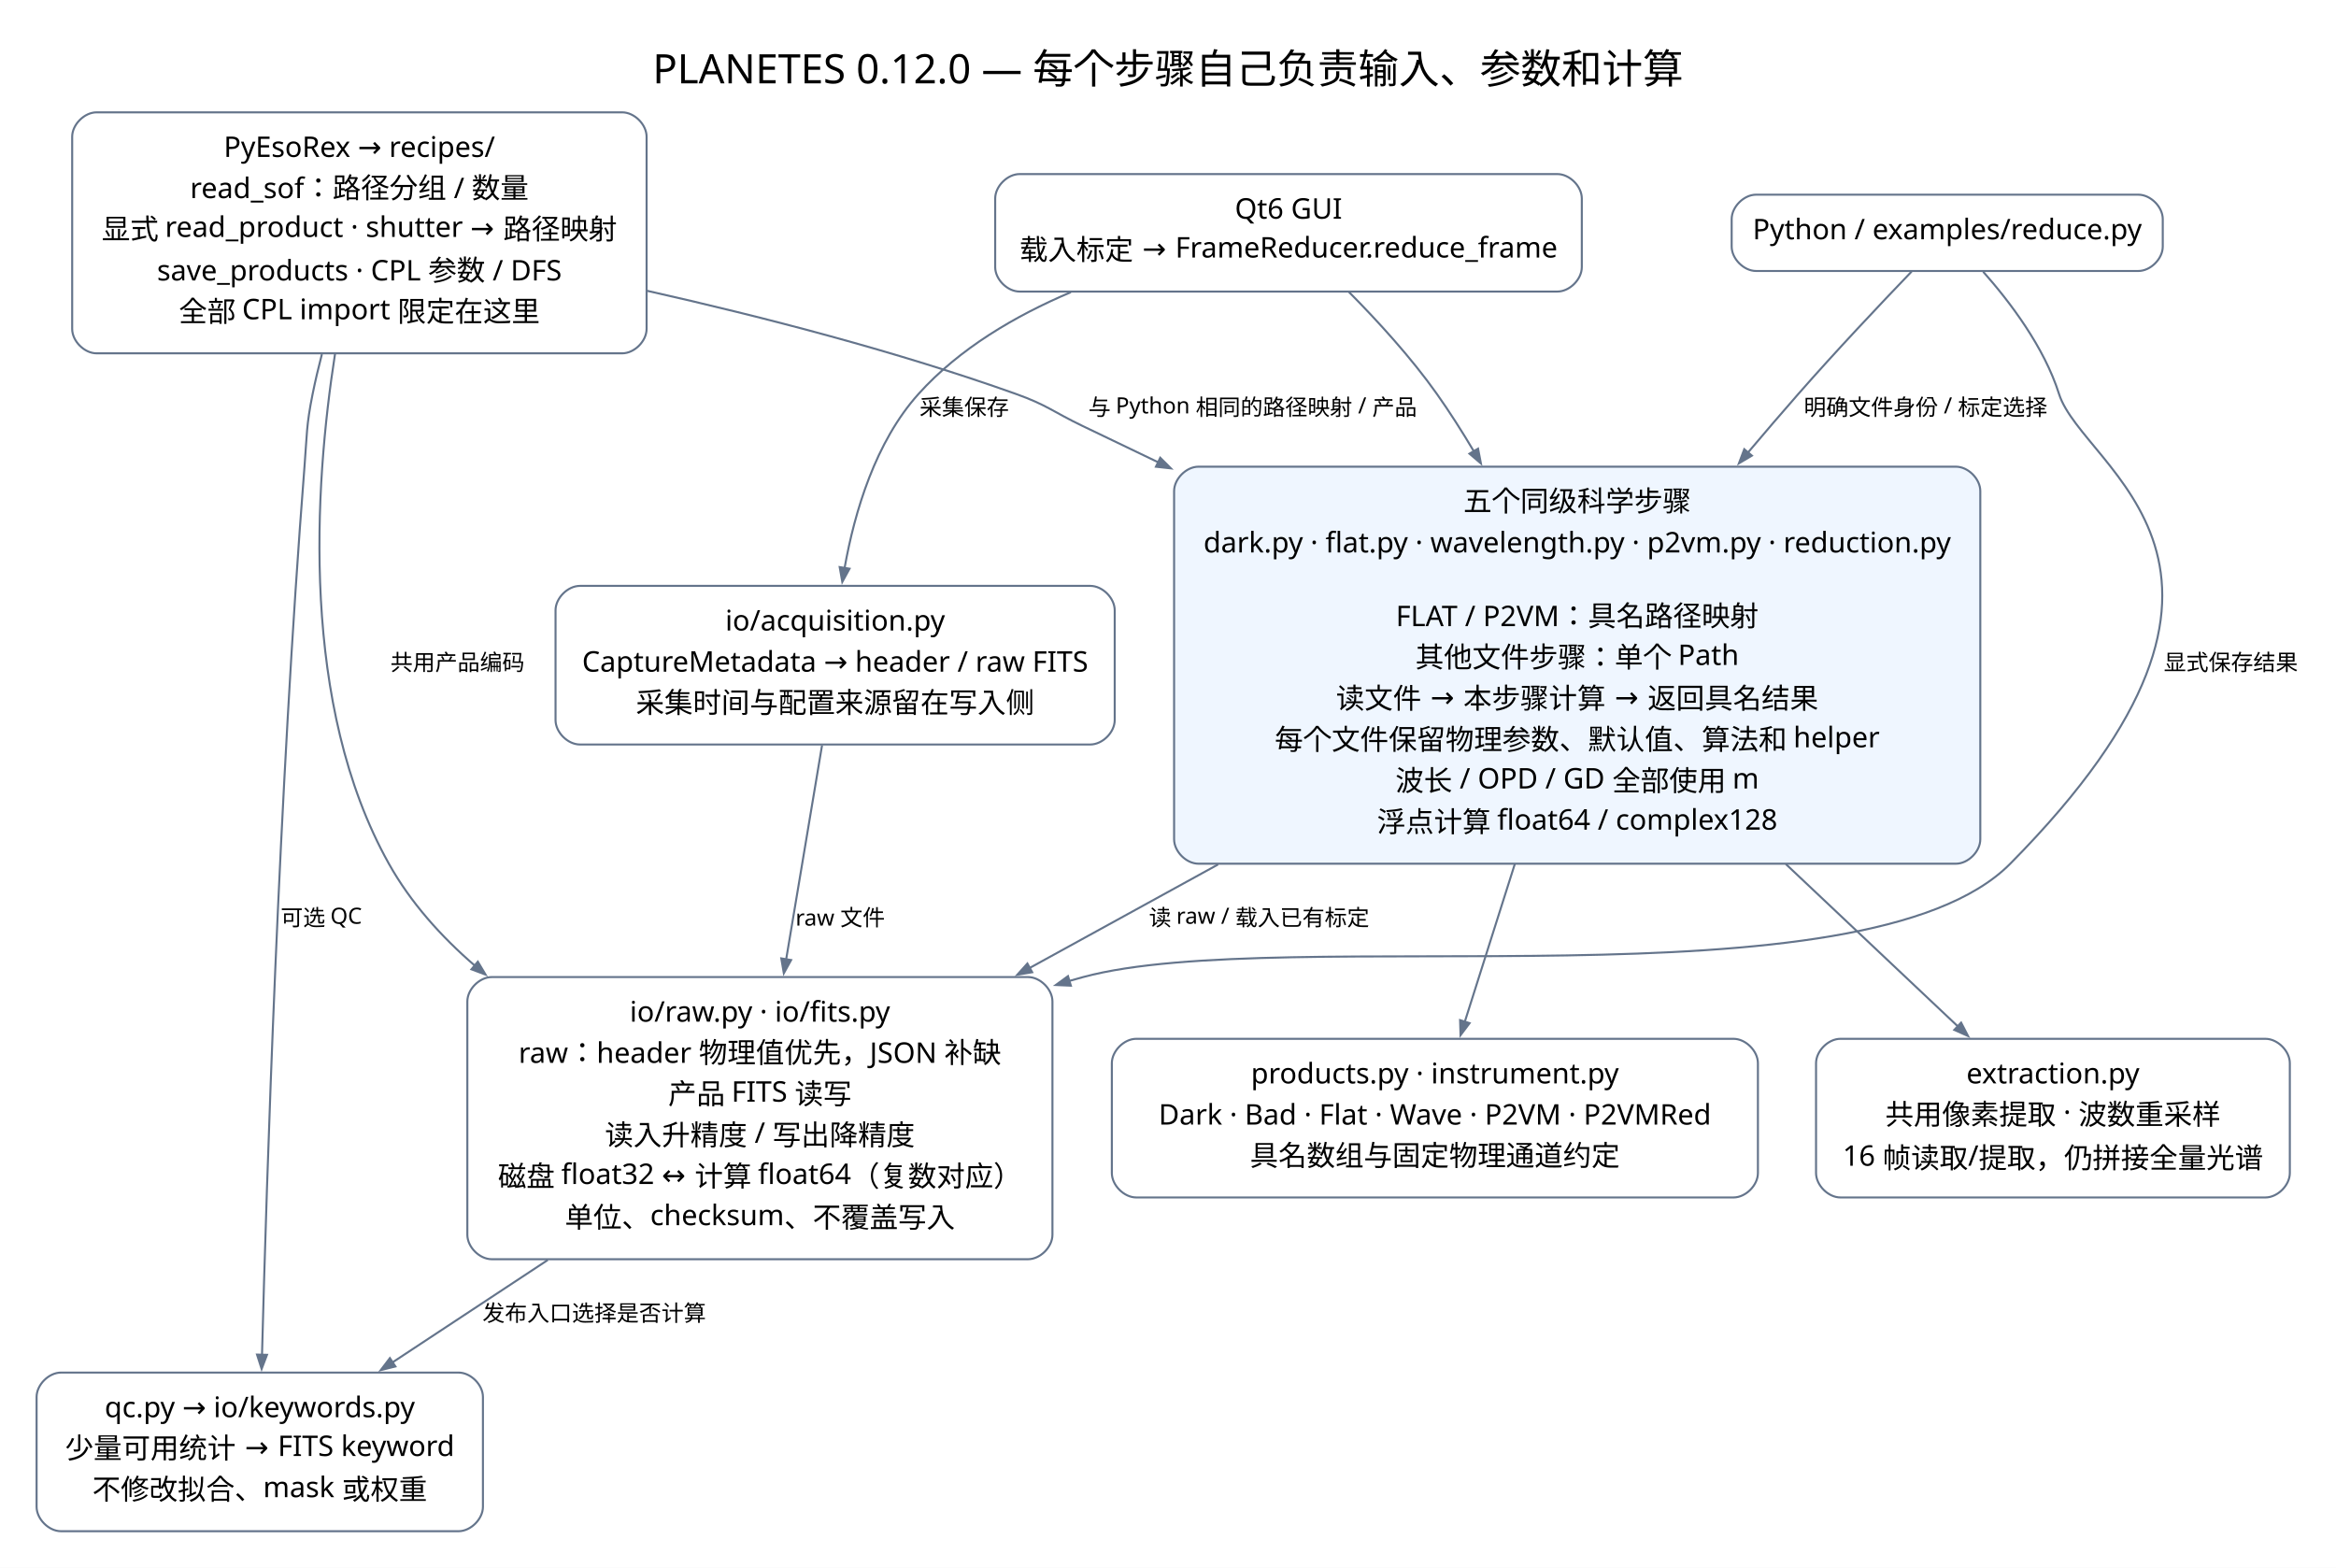
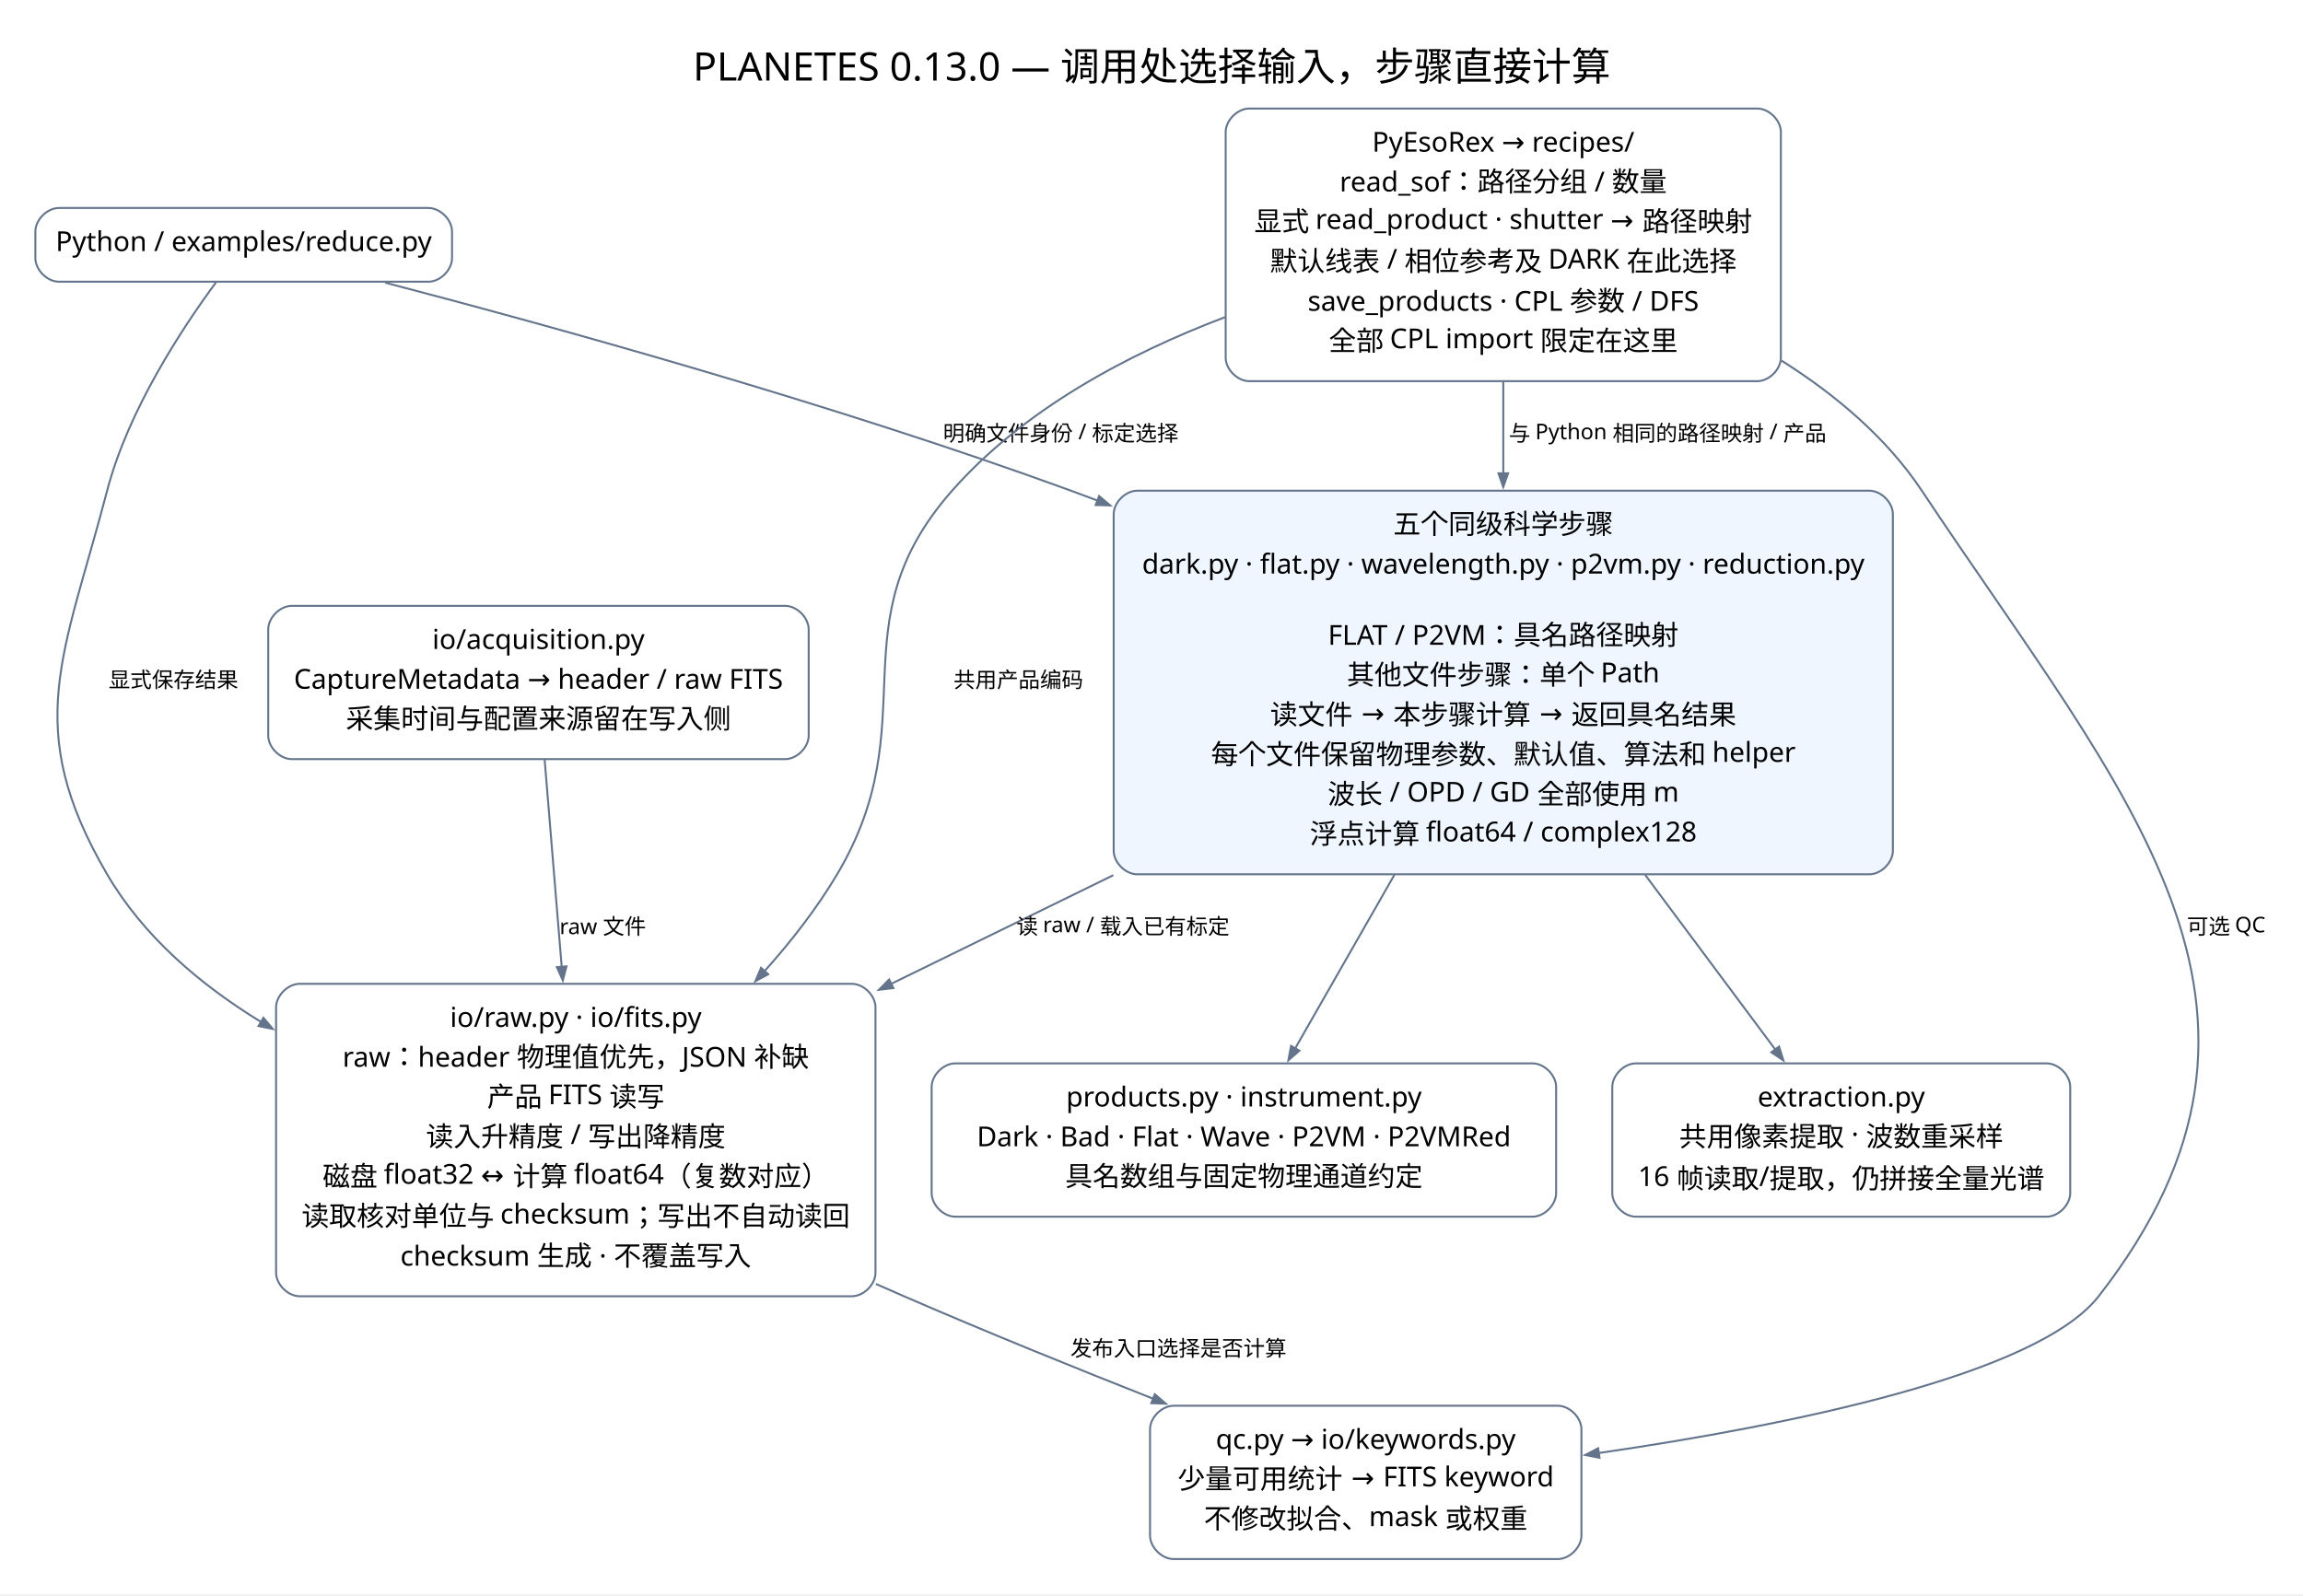
- <svg xmlns="http://www.w3.org/2000/svg" width="1149pt" height="771pt" viewBox="0.00 0.00 1149.00 771.00">
-   <g id="graph0" class="graph" transform="scale(1 1) rotate(0) translate(18 753.12)">
-     <polygon fill="white" stroke="none" points="-18,18 -18,-753.12 1131.04,-753.12 1131.04,18 -18,18" />
-     <text xml:space="preserve" text-anchor="middle" x="556.52" y="-712.12" font-family="PingFang SC" font-size="20.00">PLANETES 0.12.0 — 每个步骤自己负责输入、参数和计算</text>
+ <svg xmlns="http://www.w3.org/2000/svg" width="1172pt" height="812pt" viewBox="0.00 0.00 1172.00 812.00">
+   <g id="graph0" class="graph" transform="scale(1 1) rotate(0) translate(18 793.62)">
+     <polygon fill="white" stroke="none" points="-18,18 -18,-793.62 1154.27,-793.62 1154.27,18 -18,18" />
+     <text xml:space="preserve" text-anchor="middle" x="568.14" y="-752.62" font-family="PingFang SC" font-size="20.00">PLANETES 0.13.0 — 调用处选择输入，步骤直接计算</text>
    <g id="node1" class="node">
-       <path fill="none" stroke="#64748b" d="M1033.79,-657.37C1033.79,-657.37 845.75,-657.37 845.75,-657.37 839.75,-657.37 833.75,-651.37 833.75,-645.37 833.75,-645.37 833.75,-631.84 833.75,-631.84 833.75,-625.84 839.75,-619.84 845.75,-619.84 845.75,-619.84 1033.79,-619.84 1033.79,-619.84 1039.79,-619.84 1045.79,-625.84 1045.79,-631.84 1045.79,-631.84 1045.79,-645.37 1045.79,-645.37 1045.79,-651.37 1039.79,-657.37 1033.79,-657.37" />
-       <text xml:space="preserve" text-anchor="middle" x="939.77" y="-635.43" font-family="PingFang SC" font-size="14.00">Python / examples/reduce.py</text>
+       <path fill="none" stroke="#64748b" d="M200.04,-687.75C200.04,-687.75 12,-687.75 12,-687.75 6,-687.75 0,-681.75 0,-675.75 0,-675.75 0,-662.22 0,-662.22 0,-656.22 6,-650.22 12,-650.22 12,-650.22 200.04,-650.22 200.04,-650.22 206.04,-650.22 212.04,-656.22 212.04,-662.22 212.04,-662.22 212.04,-675.75 212.04,-675.75 212.04,-681.75 206.04,-687.75 200.04,-687.75" />
+       <text xml:space="preserve" text-anchor="middle" x="106.02" y="-665.81" font-family="PingFang SC" font-size="14.00">Python / examples/reduce.py</text>
+     </g>
+     <g id="node3" class="node">
+       <path fill="#eff6ff" stroke="#64748b" d="M933.29,-543.84C933.29,-543.84 560.75,-543.84 560.75,-543.84 554.75,-543.84 548.75,-537.84 548.75,-531.84 548.75,-531.84 548.75,-360.56 548.75,-360.56 548.75,-354.56 554.75,-348.56 560.75,-348.56 560.75,-348.56 933.29,-348.56 933.29,-348.56 939.29,-348.56 945.29,-354.56 945.29,-360.56 945.29,-360.56 945.29,-531.84 945.29,-531.84 945.29,-537.84 939.29,-543.84 933.29,-543.84" />
+       <text xml:space="preserve" text-anchor="middle" x="747.02" y="-521.9" font-family="PingFang SC" font-size="14.00">五个同级科学步骤</text>
+       <text xml:space="preserve" text-anchor="middle" x="747.02" y="-501.65" font-family="PingFang SC" font-size="14.00">dark.py · flat.py · wavelength.py · p2vm.py · reduction.py</text>
+       <text xml:space="preserve" text-anchor="middle" x="747.02" y="-465.4" font-family="PingFang SC" font-size="14.00">FLAT / P2VM：具名路径映射</text>
+       <text xml:space="preserve" text-anchor="middle" x="747.02" y="-445.15" font-family="PingFang SC" font-size="14.00">其他文件步骤：单个 Path</text>
+       <text xml:space="preserve" text-anchor="middle" x="747.02" y="-424.9" font-family="PingFang SC" font-size="14.00">读文件 → 本步骤计算 → 返回具名结果</text>
+       <text xml:space="preserve" text-anchor="middle" x="747.02" y="-404.65" font-family="PingFang SC" font-size="14.00">每个文件保留物理参数、默认值、算法和 helper</text>
+       <text xml:space="preserve" text-anchor="middle" x="747.02" y="-384.4" font-family="PingFang SC" font-size="14.00">波长 / OPD / GD 全部使用 m</text>
+       <text xml:space="preserve" text-anchor="middle" x="747.02" y="-364.15" font-family="PingFang SC" font-size="14.00">浮点计算 float64 / complex128</text>
+     </g>
+     <g id="edge1" class="edge">
+       <path fill="none" stroke="#64748b" d="M178.06,-649.73C262.62,-627.63 406.6,-587.84 527.02,-543.84 531.54,-542.19 536.1,-540.49 540.68,-538.75" />
+       <polygon fill="#64748b" stroke="#64748b" points="541.34,-541.12 547,-536.33 539.59,-536.55 541.34,-541.12" />
+       <text xml:space="preserve" text-anchor="middle" x="521.83" y="-569.14" font-family="PingFang SC" font-size="11.00">明确文件身份 / 标定选择</text>
+     </g>
+     <g id="node5" class="node">
+       <path fill="none" stroke="#64748b" d="M415.54,-292.81C415.54,-292.81 134.5,-292.81 134.5,-292.81 128.5,-292.81 122.5,-286.81 122.5,-280.81 122.5,-280.81 122.5,-145.78 122.5,-145.78 122.5,-139.78 128.5,-133.78 134.5,-133.78 134.5,-133.78 415.54,-133.78 415.54,-133.78 421.54,-133.78 427.54,-139.78 427.54,-145.78 427.54,-145.78 427.54,-280.81 427.54,-280.81 427.54,-286.81 421.54,-292.81 415.54,-292.81" />
+       <text xml:space="preserve" text-anchor="middle" x="275.02" y="-270.87" font-family="PingFang SC" font-size="14.00">io/raw.py · io/fits.py</text>
+       <text xml:space="preserve" text-anchor="middle" x="275.02" y="-250.62" font-family="PingFang SC" font-size="14.00">raw：header 物理值优先，JSON 补缺</text>
+       <text xml:space="preserve" text-anchor="middle" x="275.02" y="-230.37" font-family="PingFang SC" font-size="14.00">产品 FITS 读写</text>
+       <text xml:space="preserve" text-anchor="middle" x="275.02" y="-210.12" font-family="PingFang SC" font-size="14.00">读入升精度 / 写出降精度</text>
+       <text xml:space="preserve" text-anchor="middle" x="275.02" y="-189.87" font-family="PingFang SC" font-size="14.00">磁盘 float32 ↔ 计算 float64（复数对应）</text>
+       <text xml:space="preserve" text-anchor="middle" x="275.02" y="-169.62" font-family="PingFang SC" font-size="14.00">读取核对单位与 checksum；写出不自动读回</text>
+       <text xml:space="preserve" text-anchor="middle" x="275.02" y="-149.37" font-family="PingFang SC" font-size="14.00">checksum 生成 · 不覆盖写入</text>
+     </g>
+     <g id="edge7" class="edge">
+       <path fill="none" stroke="#64748b" d="M91.95,-649.93C74.93,-626.86 47.24,-584.95 36.52,-543.84 14.61,-459.86 -7.28,-423.49 36.52,-348.56 54.91,-317.1 83.69,-292.44 114.99,-273.32" />
+       <polygon fill="#64748b" stroke="#64748b" points="116.06,-275.54 120.83,-269.85 113.56,-271.32 116.06,-275.54" />
+       <text xml:space="preserve" text-anchor="middle" x="70.27" y="-443.63" font-family="PingFang SC" font-size="11.00">显式保存结果</text>
+     </g>
+     <g id="node2" class="node">
+       <path fill="none" stroke="#64748b" d="M876.29,-738.37C876.29,-738.37 617.75,-738.37 617.75,-738.37 611.75,-738.37 605.75,-732.37 605.75,-726.37 605.75,-726.37 605.75,-611.59 605.75,-611.59 605.75,-605.59 611.75,-599.59 617.75,-599.59 617.75,-599.59 876.29,-599.59 876.29,-599.59 882.29,-599.59 888.29,-605.59 888.29,-611.59 888.29,-611.59 888.29,-726.37 888.29,-726.37 888.29,-732.37 882.29,-738.37 876.29,-738.37" />
+       <text xml:space="preserve" text-anchor="middle" x="747.02" y="-716.43" font-family="PingFang SC" font-size="14.00">PyEsoRex → recipes/</text>
+       <text xml:space="preserve" text-anchor="middle" x="747.02" y="-696.18" font-family="PingFang SC" font-size="14.00">read_sof：路径分组 / 数量</text>
+       <text xml:space="preserve" text-anchor="middle" x="747.02" y="-675.93" font-family="PingFang SC" font-size="14.00">显式 read_product · shutter → 路径映射</text>
+       <text xml:space="preserve" text-anchor="middle" x="747.02" y="-655.68" font-family="PingFang SC" font-size="14.00">默认线表 / 相位参考及 DARK 在此选择</text>
+       <text xml:space="preserve" text-anchor="middle" x="747.02" y="-635.43" font-family="PingFang SC" font-size="14.00">save_products · CPL 参数 / DFS</text>
+       <text xml:space="preserve" text-anchor="middle" x="747.02" y="-615.18" font-family="PingFang SC" font-size="14.00">全部 CPL import 限定在这里</text>
+     </g>
+     <g id="edge2" class="edge">
+       <path fill="none" stroke="#64748b" d="M747.02,-599.33C747.02,-584.46 747.02,-568.4 747.02,-552.48" />
+       <polygon fill="#64748b" stroke="#64748b" points="749.47,-552.69 747.02,-545.69 744.57,-552.69 749.47,-552.69" />
+       <text xml:space="preserve" text-anchor="middle" x="830.64" y="-569.14" font-family="PingFang SC" font-size="11.00">与 Python 相同的路径映射 / 产品</text>
+     </g>
+     <g id="edge8" class="edge">
+       <path fill="none" stroke="#64748b" d="M605.44,-632.18C555.54,-613.25 502.88,-585.08 466.52,-543.84 406.6,-475.88 454.28,-426.46 408.02,-348.56 397.74,-331.25 384.75,-314.53 370.94,-299.1" />
+       <polygon fill="#64748b" stroke="#64748b" points="372.94,-297.67 366.42,-294.15 369.32,-300.97 372.94,-297.67" />
+       <text xml:space="preserve" text-anchor="middle" x="500.27" y="-443.63" font-family="PingFang SC" font-size="11.00">共用产品编码</text>
+     </g>
+     <g id="node8" class="node">
+       <path fill="none" stroke="#64748b" d="M774.79,-78.03C774.79,-78.03 579.25,-78.03 579.25,-78.03 573.25,-78.03 567.25,-72.03 567.25,-66.03 567.25,-66.03 567.25,-12 567.25,-12 567.25,-6 573.25,0 579.25,0 579.25,0 774.79,0 774.79,0 780.79,0 786.79,-6 786.79,-12 786.79,-12 786.79,-66.03 786.79,-66.03 786.79,-72.03 780.79,-78.03 774.79,-78.03" />
+       <text xml:space="preserve" text-anchor="middle" x="677.02" y="-56.09" font-family="PingFang SC" font-size="14.00">qc.py → io/keywords.py</text>
+       <text xml:space="preserve" text-anchor="middle" x="677.02" y="-35.84" font-family="PingFang SC" font-size="14.00">少量可用统计 → FITS keyword</text>
+       <text xml:space="preserve" text-anchor="middle" x="677.02" y="-15.59" font-family="PingFang SC" font-size="14.00">不修改拟合、mask 或权重</text>
+     </g>
+     <g id="edge10" class="edge">
+       <path fill="none" stroke="#64748b" d="M888.69,-610C916.27,-592.59 942.13,-570.75 960.02,-543.84 1063.29,-388.44 1164.75,-280.92 1050.02,-133.78 1018.75,-93.68 892.66,-68.1 795.64,-53.97" />
+       <polygon fill="#64748b" stroke="#64748b" points="796.01,-51.54 788.73,-52.97 795.31,-56.39 796.01,-51.54" />
+       <text xml:space="preserve" text-anchor="middle" x="1114.9" y="-318.11" font-family="PingFang SC" font-size="11.00">可选 QC</text>
    </g>
    <g id="node4" class="node">
-       <path fill="#eff6ff" stroke="#64748b" d="M944.04,-523.59C944.04,-523.59 571.5,-523.59 571.5,-523.59 565.5,-523.59 559.5,-517.59 559.5,-511.59 559.5,-511.59 559.5,-340.31 559.5,-340.31 559.5,-334.31 565.5,-328.31 571.5,-328.31 571.5,-328.31 944.04,-328.31 944.04,-328.31 950.04,-328.31 956.04,-334.31 956.04,-340.31 956.04,-340.31 956.04,-511.59 956.04,-511.59 956.04,-517.59 950.04,-523.59 944.04,-523.59" />
-       <text xml:space="preserve" text-anchor="middle" x="757.77" y="-501.65" font-family="PingFang SC" font-size="14.00">五个同级科学步骤</text>
-       <text xml:space="preserve" text-anchor="middle" x="757.77" y="-481.4" font-family="PingFang SC" font-size="14.00">dark.py · flat.py · wavelength.py · p2vm.py · reduction.py</text>
-       <text xml:space="preserve" text-anchor="middle" x="757.77" y="-445.15" font-family="PingFang SC" font-size="14.00">FLAT / P2VM：具名路径映射</text>
-       <text xml:space="preserve" text-anchor="middle" x="757.77" y="-424.9" font-family="PingFang SC" font-size="14.00">其他文件步骤：单个 Path</text>
-       <text xml:space="preserve" text-anchor="middle" x="757.77" y="-404.65" font-family="PingFang SC" font-size="14.00">读文件 → 本步骤计算 → 返回具名结果</text>
-       <text xml:space="preserve" text-anchor="middle" x="757.77" y="-384.4" font-family="PingFang SC" font-size="14.00">每个文件保留物理参数、默认值、算法和 helper</text>
-       <text xml:space="preserve" text-anchor="middle" x="757.77" y="-364.15" font-family="PingFang SC" font-size="14.00">波长 / OPD / GD 全部使用 m</text>
-       <text xml:space="preserve" text-anchor="middle" x="757.77" y="-343.9" font-family="PingFang SC" font-size="14.00">浮点计算 float64 / complex128</text>
+       <path fill="none" stroke="#64748b" d="M1023.54,-252.31C1023.54,-252.31 814.5,-252.31 814.5,-252.31 808.5,-252.31 802.5,-246.31 802.5,-240.31 802.5,-240.31 802.5,-186.28 802.5,-186.28 802.5,-180.28 808.5,-174.28 814.5,-174.28 814.5,-174.28 1023.54,-174.28 1023.54,-174.28 1029.54,-174.28 1035.54,-180.28 1035.54,-186.28 1035.54,-186.28 1035.54,-240.31 1035.54,-240.31 1035.54,-246.31 1029.54,-252.31 1023.54,-252.31" />
+       <text xml:space="preserve" text-anchor="middle" x="919.02" y="-230.37" font-family="PingFang SC" font-size="14.00">extraction.py</text>
+       <text xml:space="preserve" text-anchor="middle" x="919.02" y="-210.12" font-family="PingFang SC" font-size="14.00">共用像素提取 · 波数重采样</text>
+       <text xml:space="preserve" text-anchor="middle" x="919.02" y="-189.87" font-family="PingFang SC" font-size="14.00">16 帧读取/提取，仍拼接全量光谱</text>
    </g>
-     <g id="edge1" class="edge">
-       <path fill="none" stroke="#64748b" d="M922.26,-619.57C907.2,-603.9 885.05,-580.47 866.52,-559.34 858.4,-550.08 850.05,-540.34 841.77,-530.54" />
-       <polygon fill="#64748b" stroke="#64748b" points="843.7,-529.02 837.32,-525.24 839.95,-532.18 843.7,-529.02" />
-       <text xml:space="preserve" text-anchor="middle" x="929.14" y="-548.89" font-family="PingFang SC" font-size="11.00">明确文件身份 / 标定选择</text>
+     <g id="edge4" class="edge">
+       <path fill="none" stroke="#64748b" d="M819.22,-348.28C842.25,-317.35 866.65,-284.6 885.56,-259.22" />
+       <polygon fill="#64748b" stroke="#64748b" points="887.37,-260.89 889.58,-253.81 883.44,-257.96 887.37,-260.89" />
+     </g>
+     <g id="edge6" class="edge">
+       <path fill="none" stroke="#64748b" d="M548.56,-348.11C510.74,-329.61 471.61,-310.47 435.17,-292.64" />
+       <polygon fill="#64748b" stroke="#64748b" points="436.64,-290.63 429.28,-289.76 434.49,-295.04 436.64,-290.63" />
+       <text xml:space="preserve" text-anchor="middle" x="553.49" y="-318.11" font-family="PingFang SC" font-size="11.00">读 raw / 载入已有标定</text>
+     </g>
+     <g id="node7" class="node">
+       <path fill="none" stroke="#64748b" d="M761.91,-252.31C761.91,-252.31 468.12,-252.31 468.12,-252.31 462.12,-252.31 456.12,-246.31 456.12,-240.31 456.12,-240.31 456.12,-186.28 456.12,-186.28 456.12,-180.28 462.12,-174.28 468.12,-174.28 468.12,-174.28 761.91,-174.28 761.91,-174.28 767.91,-174.28 773.91,-180.28 773.91,-186.28 773.91,-186.28 773.91,-240.31 773.91,-240.31 773.91,-246.31 767.91,-252.31 761.91,-252.31" />
+       <text xml:space="preserve" text-anchor="middle" x="615.02" y="-230.37" font-family="PingFang SC" font-size="14.00">products.py · instrument.py</text>
+       <text xml:space="preserve" text-anchor="middle" x="615.02" y="-210.12" font-family="PingFang SC" font-size="14.00">Dark · Bad · Flat · Wave · P2VM · P2VMRed</text>
+       <text xml:space="preserve" text-anchor="middle" x="615.02" y="-189.87" font-family="PingFang SC" font-size="14.00">具名数组与固定物理通道约定</text>
+     </g>
+     <g id="edge5" class="edge">
+       <path fill="none" stroke="#64748b" d="M691.61,-348.28C674.08,-317.61 655.53,-285.16 641.07,-259.87" />
+       <polygon fill="#64748b" stroke="#64748b" points="643.27,-258.77 637.67,-253.91 639.02,-261.21 643.27,-258.77" />
+     </g>
+     <g id="edge9" class="edge">
+       <path fill="none" stroke="#64748b" d="M427.75,-140.04C432.55,-137.91 437.32,-135.82 442.02,-133.78 483.27,-115.87 529.11,-97.29 569.28,-81.44" />
+       <polygon fill="#64748b" stroke="#64748b" points="569.68,-83.91 575.3,-79.07 567.89,-79.35 569.68,-83.91" />
+       <text xml:space="preserve" text-anchor="middle" x="581.73" y="-103.33" font-family="PingFang SC" font-size="11.00">发布入口选择是否计算</text>
    </g>
    <g id="node6" class="node">
-       <path fill="none" stroke="#64748b" d="M487.66,-272.56C487.66,-272.56 223.88,-272.56 223.88,-272.56 217.87,-272.56 211.87,-266.56 211.87,-260.56 211.87,-260.56 211.87,-145.78 211.87,-145.78 211.87,-139.78 217.87,-133.78 223.87,-133.78 223.87,-133.78 487.66,-133.78 487.66,-133.78 493.66,-133.78 499.66,-139.78 499.66,-145.78 499.66,-145.78 499.66,-260.56 499.66,-260.56 499.66,-266.56 493.66,-272.56 487.66,-272.56" />
-       <text xml:space="preserve" text-anchor="middle" x="355.77" y="-250.62" font-family="PingFang SC" font-size="14.00">io/raw.py · io/fits.py</text>
-       <text xml:space="preserve" text-anchor="middle" x="355.77" y="-230.37" font-family="PingFang SC" font-size="14.00">raw：header 物理值优先，JSON 补缺</text>
-       <text xml:space="preserve" text-anchor="middle" x="355.77" y="-210.12" font-family="PingFang SC" font-size="14.00">产品 FITS 读写</text>
-       <text xml:space="preserve" text-anchor="middle" x="355.77" y="-189.87" font-family="PingFang SC" font-size="14.00">读入升精度 / 写出降精度</text>
-       <text xml:space="preserve" text-anchor="middle" x="355.77" y="-169.62" font-family="PingFang SC" font-size="14.00">磁盘 float32 ↔ 计算 float64（复数对应）</text>
-       <text xml:space="preserve" text-anchor="middle" x="355.77" y="-149.37" font-family="PingFang SC" font-size="14.00">单位、checksum、不覆盖写入</text>
-     </g>
-     <g id="edge9" class="edge">
-       <path fill="none" stroke="#64748b" d="M957.46,-619.48C970.6,-604.66 987.46,-582.46 994.77,-559.34 1006.55,-522.09 1116.38,-475.48 970.77,-328.31 898.97,-255.74 613.32,-299.19 514.77,-272.56 512.46,-271.94 510.14,-271.28 507.81,-270.61" />
-       <polygon fill="#64748b" stroke="#64748b" points="508.72,-268.32 501.31,-268.65 507.31,-273.01 508.72,-268.32" />
-       <text xml:space="preserve" text-anchor="middle" x="1079.29" y="-423.38" font-family="PingFang SC" font-size="11.00">显式保存结果</text>
-     </g>
-     <g id="node2" class="node">
-       <path fill="none" stroke="#64748b" d="M288.04,-697.87C288.04,-697.87 29.5,-697.87 29.5,-697.87 23.5,-697.87 17.5,-691.87 17.5,-685.87 17.5,-685.87 17.5,-591.34 17.5,-591.34 17.5,-585.34 23.5,-579.34 29.5,-579.34 29.5,-579.34 288.04,-579.34 288.04,-579.34 294.04,-579.34 300.04,-585.34 300.04,-591.34 300.04,-591.34 300.04,-685.87 300.04,-685.87 300.04,-691.87 294.04,-697.87 288.04,-697.87" />
-       <text xml:space="preserve" text-anchor="middle" x="158.77" y="-675.93" font-family="PingFang SC" font-size="14.00">PyEsoRex → recipes/</text>
-       <text xml:space="preserve" text-anchor="middle" x="158.77" y="-655.68" font-family="PingFang SC" font-size="14.00">read_sof：路径分组 / 数量</text>
-       <text xml:space="preserve" text-anchor="middle" x="158.77" y="-635.43" font-family="PingFang SC" font-size="14.00">显式 read_product · shutter → 路径映射</text>
-       <text xml:space="preserve" text-anchor="middle" x="158.77" y="-615.18" font-family="PingFang SC" font-size="14.00">save_products · CPL 参数 / DFS</text>
-       <text xml:space="preserve" text-anchor="middle" x="158.77" y="-594.93" font-family="PingFang SC" font-size="14.00">全部 CPL import 限定在这里</text>
-     </g>
-     <g id="edge2" class="edge">
-       <path fill="none" stroke="#64748b" d="M300.17,-610.12C357.35,-597.26 423.49,-580.15 481.77,-559.34 496.98,-553.91 499.96,-550.58 514.52,-543.59 526.7,-537.74 539.22,-531.73 551.85,-525.67" />
-       <polygon fill="#64748b" stroke="#64748b" points="552.68,-527.99 557.93,-522.75 550.56,-523.57 552.68,-527.99" />
-       <text xml:space="preserve" text-anchor="middle" x="598.14" y="-548.89" font-family="PingFang SC" font-size="11.00">与 Python 相同的路径映射 / 产品</text>
-     </g>
-     <g id="edge10" class="edge">
-       <path fill="none" stroke="#64748b" d="M146.78,-578.97C136.56,-513.44 129.63,-406.3 173.27,-328.31 183.94,-309.25 198.9,-292.52 215.72,-278.03" />
-       <polygon fill="#64748b" stroke="#64748b" points="217.03,-280.13 220.83,-273.77 213.89,-276.37 217.03,-280.13" />
-       <text xml:space="preserve" text-anchor="middle" x="207.02" y="-423.38" font-family="PingFang SC" font-size="11.00">共用产品编码</text>
-     </g>
-     <g id="node9" class="node">
-       <path fill="none" stroke="#64748b" d="M207.54,-78.03C207.54,-78.03 12,-78.03 12,-78.03 6,-78.03 0,-72.03 0,-66.03 0,-66.03 0,-12 0,-12 0,-6 6,0 12,0 12,0 207.54,0 207.54,0 213.54,0 219.54,-6 219.54,-12 219.54,-12 219.54,-66.03 219.54,-66.03 219.54,-72.03 213.54,-78.03 207.54,-78.03" />
-       <text xml:space="preserve" text-anchor="middle" x="109.77" y="-56.09" font-family="PingFang SC" font-size="14.00">qc.py → io/keywords.py</text>
-       <text xml:space="preserve" text-anchor="middle" x="109.77" y="-35.84" font-family="PingFang SC" font-size="14.00">少量可用统计 → FITS keyword</text>
-       <text xml:space="preserve" text-anchor="middle" x="109.77" y="-15.59" font-family="PingFang SC" font-size="14.00">不修改拟合、mask 或权重</text>
-     </g>
-     <g id="edge12" class="edge">
-       <path fill="none" stroke="#64748b" d="M140.33,-578.91C138.62,-572.34 137.06,-565.73 135.77,-559.34 132.62,-543.67 133.02,-539.53 131.77,-523.59 119.18,-363.45 113.13,-172.87 110.87,-86.58" />
-       <polygon fill="#64748b" stroke="#64748b" points="113.32,-86.76 110.69,-79.82 108.42,-86.88 113.32,-86.76" />
-       <text xml:space="preserve" text-anchor="middle" x="140.02" y="-297.86" font-family="PingFang SC" font-size="11.00">可选 QC</text>
-     </g>
-     <g id="node3" class="node">
-       <path fill="none" stroke="#64748b" d="M748.04,-667.5C748.04,-667.5 483.5,-667.5 483.5,-667.5 477.5,-667.5 471.5,-661.5 471.5,-655.5 471.5,-655.5 471.5,-621.72 471.5,-621.72 471.5,-615.72 477.5,-609.72 483.5,-609.72 483.5,-609.72 748.04,-609.72 748.04,-609.72 754.04,-609.72 760.04,-615.72 760.04,-621.72 760.04,-621.72 760.04,-655.5 760.04,-655.5 760.04,-661.5 754.04,-667.5 748.04,-667.5" />
-       <text xml:space="preserve" text-anchor="middle" x="615.77" y="-645.56" font-family="PingFang SC" font-size="14.00">Qt6 GUI</text>
-       <text xml:space="preserve" text-anchor="middle" x="615.77" y="-625.31" font-family="PingFang SC" font-size="14.00">载入标定 → FrameReducer.reduce_frame</text>
+       <path fill="none" stroke="#64748b" d="M381.54,-485.22C381.54,-485.22 130.5,-485.22 130.5,-485.22 124.5,-485.22 118.5,-479.22 118.5,-473.22 118.5,-473.22 118.5,-419.19 118.5,-419.19 118.5,-413.19 124.5,-407.19 130.5,-407.19 130.5,-407.19 381.54,-407.19 381.54,-407.19 387.54,-407.19 393.54,-413.19 393.54,-419.19 393.54,-419.19 393.54,-473.22 393.54,-473.22 393.54,-479.22 387.54,-485.22 381.54,-485.22" />
+       <text xml:space="preserve" text-anchor="middle" x="256.02" y="-463.28" font-family="PingFang SC" font-size="14.00">io/acquisition.py</text>
+       <text xml:space="preserve" text-anchor="middle" x="256.02" y="-443.03" font-family="PingFang SC" font-size="14.00">CaptureMetadata → header / raw FITS</text>
+       <text xml:space="preserve" text-anchor="middle" x="256.02" y="-422.78" font-family="PingFang SC" font-size="14.00">采集时间与配置来源留在写入侧</text>
    </g>
    <g id="edge3" class="edge">
-       <path fill="none" stroke="#64748b" d="M645.5,-609.5C659.61,-595.27 676.11,-577.24 688.77,-559.34 695.09,-550.4 701.21,-540.81 707.01,-531.02" />
-       <polygon fill="#64748b" stroke="#64748b" points="709.01,-532.45 710.42,-525.17 704.78,-529.98 709.01,-532.45" />
-     </g>
-     <g id="node7" class="node">
-       <path fill="none" stroke="#64748b" d="M518.29,-464.96C518.29,-464.96 267.25,-464.96 267.25,-464.96 261.25,-464.96 255.25,-458.96 255.25,-452.96 255.25,-452.96 255.25,-398.94 255.25,-398.94 255.25,-392.94 261.25,-386.94 267.25,-386.94 267.25,-386.94 518.29,-386.94 518.29,-386.94 524.29,-386.94 530.29,-392.94 530.29,-398.94 530.29,-398.94 530.29,-452.96 530.29,-452.96 530.29,-458.96 524.29,-464.96 518.29,-464.96" />
-       <text xml:space="preserve" text-anchor="middle" x="392.77" y="-443.02" font-family="PingFang SC" font-size="14.00">io/acquisition.py</text>
-       <text xml:space="preserve" text-anchor="middle" x="392.77" y="-422.77" font-family="PingFang SC" font-size="14.00">CaptureMetadata → header / raw FITS</text>
-       <text xml:space="preserve" text-anchor="middle" x="392.77" y="-402.52" font-family="PingFang SC" font-size="14.00">采集时间与配置来源留在写入侧</text>
-     </g>
-     <g id="edge4" class="edge">
-       <path fill="none" stroke="#64748b" d="M508.71,-609.4C481.21,-597.75 453.78,-581.59 433.77,-559.34 412.63,-535.83 402.39,-501.57 397.43,-473.8" />
-       <polygon fill="#64748b" stroke="#64748b" points="399.85,-473.41 396.3,-466.9 395.01,-474.2 399.85,-473.41" />
-       <text xml:space="preserve" text-anchor="middle" x="456.27" y="-548.89" font-family="PingFang SC" font-size="11.00">采集保存</text>
-     </g>
-     <g id="node5" class="node">
-       <path fill="none" stroke="#64748b" d="M1096.29,-242.19C1096.29,-242.19 887.25,-242.19 887.25,-242.19 881.25,-242.19 875.25,-236.19 875.25,-230.19 875.25,-230.19 875.25,-176.16 875.25,-176.16 875.25,-170.16 881.25,-164.16 887.25,-164.16 887.25,-164.16 1096.29,-164.16 1096.29,-164.16 1102.29,-164.16 1108.29,-170.16 1108.29,-176.16 1108.29,-176.16 1108.29,-230.19 1108.29,-230.19 1108.29,-236.19 1102.29,-242.19 1096.29,-242.19" />
-       <text xml:space="preserve" text-anchor="middle" x="991.77" y="-220.25" font-family="PingFang SC" font-size="14.00">extraction.py</text>
-       <text xml:space="preserve" text-anchor="middle" x="991.77" y="-200" font-family="PingFang SC" font-size="14.00">共用像素提取 · 波数重采样</text>
-       <text xml:space="preserve" text-anchor="middle" x="991.77" y="-179.75" font-family="PingFang SC" font-size="14.00">16 帧读取/提取，仍拼接全量光谱</text>
-     </g>
-     <g id="edge6" class="edge">
-       <path fill="none" stroke="#64748b" d="M860.41,-328.11C889.95,-300.24 920.74,-271.19 945.08,-248.23" />
-       <polygon fill="#64748b" stroke="#64748b" points="946.61,-250.15 950.02,-243.56 943.25,-246.58 946.61,-250.15" />
-     </g>
-     <g id="edge8" class="edge">
-       <path fill="none" stroke="#64748b" d="M581.15,-327.95C549.93,-310.8 517.91,-293.22 488.16,-276.88" />
-       <polygon fill="#64748b" stroke="#64748b" points="489.7,-274.93 482.38,-273.7 487.34,-279.22 489.7,-274.93" />
-       <text xml:space="preserve" text-anchor="middle" x="601.34" y="-297.86" font-family="PingFang SC" font-size="11.00">读 raw / 载入已有标定</text>
-     </g>
-     <g id="node8" class="node">
-       <path fill="none" stroke="#64748b" d="M834.66,-242.19C834.66,-242.19 540.88,-242.19 540.88,-242.19 534.88,-242.19 528.88,-236.19 528.88,-230.19 528.88,-230.19 528.88,-176.16 528.88,-176.16 528.88,-170.16 534.88,-164.16 540.88,-164.16 540.88,-164.16 834.66,-164.16 834.66,-164.16 840.66,-164.16 846.66,-170.16 846.66,-176.16 846.66,-176.16 846.66,-230.19 846.66,-230.19 846.66,-236.19 840.66,-242.19 834.66,-242.19" />
-       <text xml:space="preserve" text-anchor="middle" x="687.77" y="-220.25" font-family="PingFang SC" font-size="14.00">products.py · instrument.py</text>
-       <text xml:space="preserve" text-anchor="middle" x="687.77" y="-200" font-family="PingFang SC" font-size="14.00">Dark · Bad · Flat · Wave · P2VM · P2VMRed</text>
-       <text xml:space="preserve" text-anchor="middle" x="687.77" y="-179.75" font-family="PingFang SC" font-size="14.00">具名数组与固定物理通道约定</text>
-     </g>
-     <g id="edge7" class="edge">
-       <path fill="none" stroke="#64748b" d="M727.07,-328.11C718.53,-301.18 709.64,-273.16 702.49,-250.58" />
-       <polygon fill="#64748b" stroke="#64748b" points="704.84,-249.9 700.39,-243.97 700.17,-251.38 704.84,-249.9" />
-     </g>
-     <g id="edge11" class="edge">
-       <path fill="none" stroke="#64748b" d="M251.44,-133.4C225.46,-116.27 198.34,-98.4 174.87,-82.92" />
-       <polygon fill="#64748b" stroke="#64748b" points="176.48,-81.05 169.29,-79.25 173.78,-85.15 176.48,-81.05" />
-       <text xml:space="preserve" text-anchor="middle" x="274.29" y="-103.33" font-family="PingFang SC" font-size="11.00">发布入口选择是否计算</text>
-     </g>
-     <g id="edge5" class="edge">
-       <path fill="none" stroke="#64748b" d="M386.33,-386.49C381.46,-357.43 374.61,-316.6 368.63,-280.93" />
-       <polygon fill="#64748b" stroke="#64748b" points="371.12,-280.93 367.54,-274.43 366.29,-281.74 371.12,-280.93" />
-       <text xml:space="preserve" text-anchor="middle" x="395.29" y="-297.86" font-family="PingFang SC" font-size="11.00">raw 文件</text>
+       <path fill="none" stroke="#64748b" d="M259.18,-406.81C261.54,-378.08 264.87,-337.63 267.87,-301.21" />
+       <polygon fill="#64748b" stroke="#64748b" points="270.28,-301.71 268.42,-294.54 265.4,-301.31 270.28,-301.71" />
+       <text xml:space="preserve" text-anchor="middle" x="288.78" y="-318.11" font-family="PingFang SC" font-size="11.00">raw 文件</text>
    </g>
  </g>
</svg>
